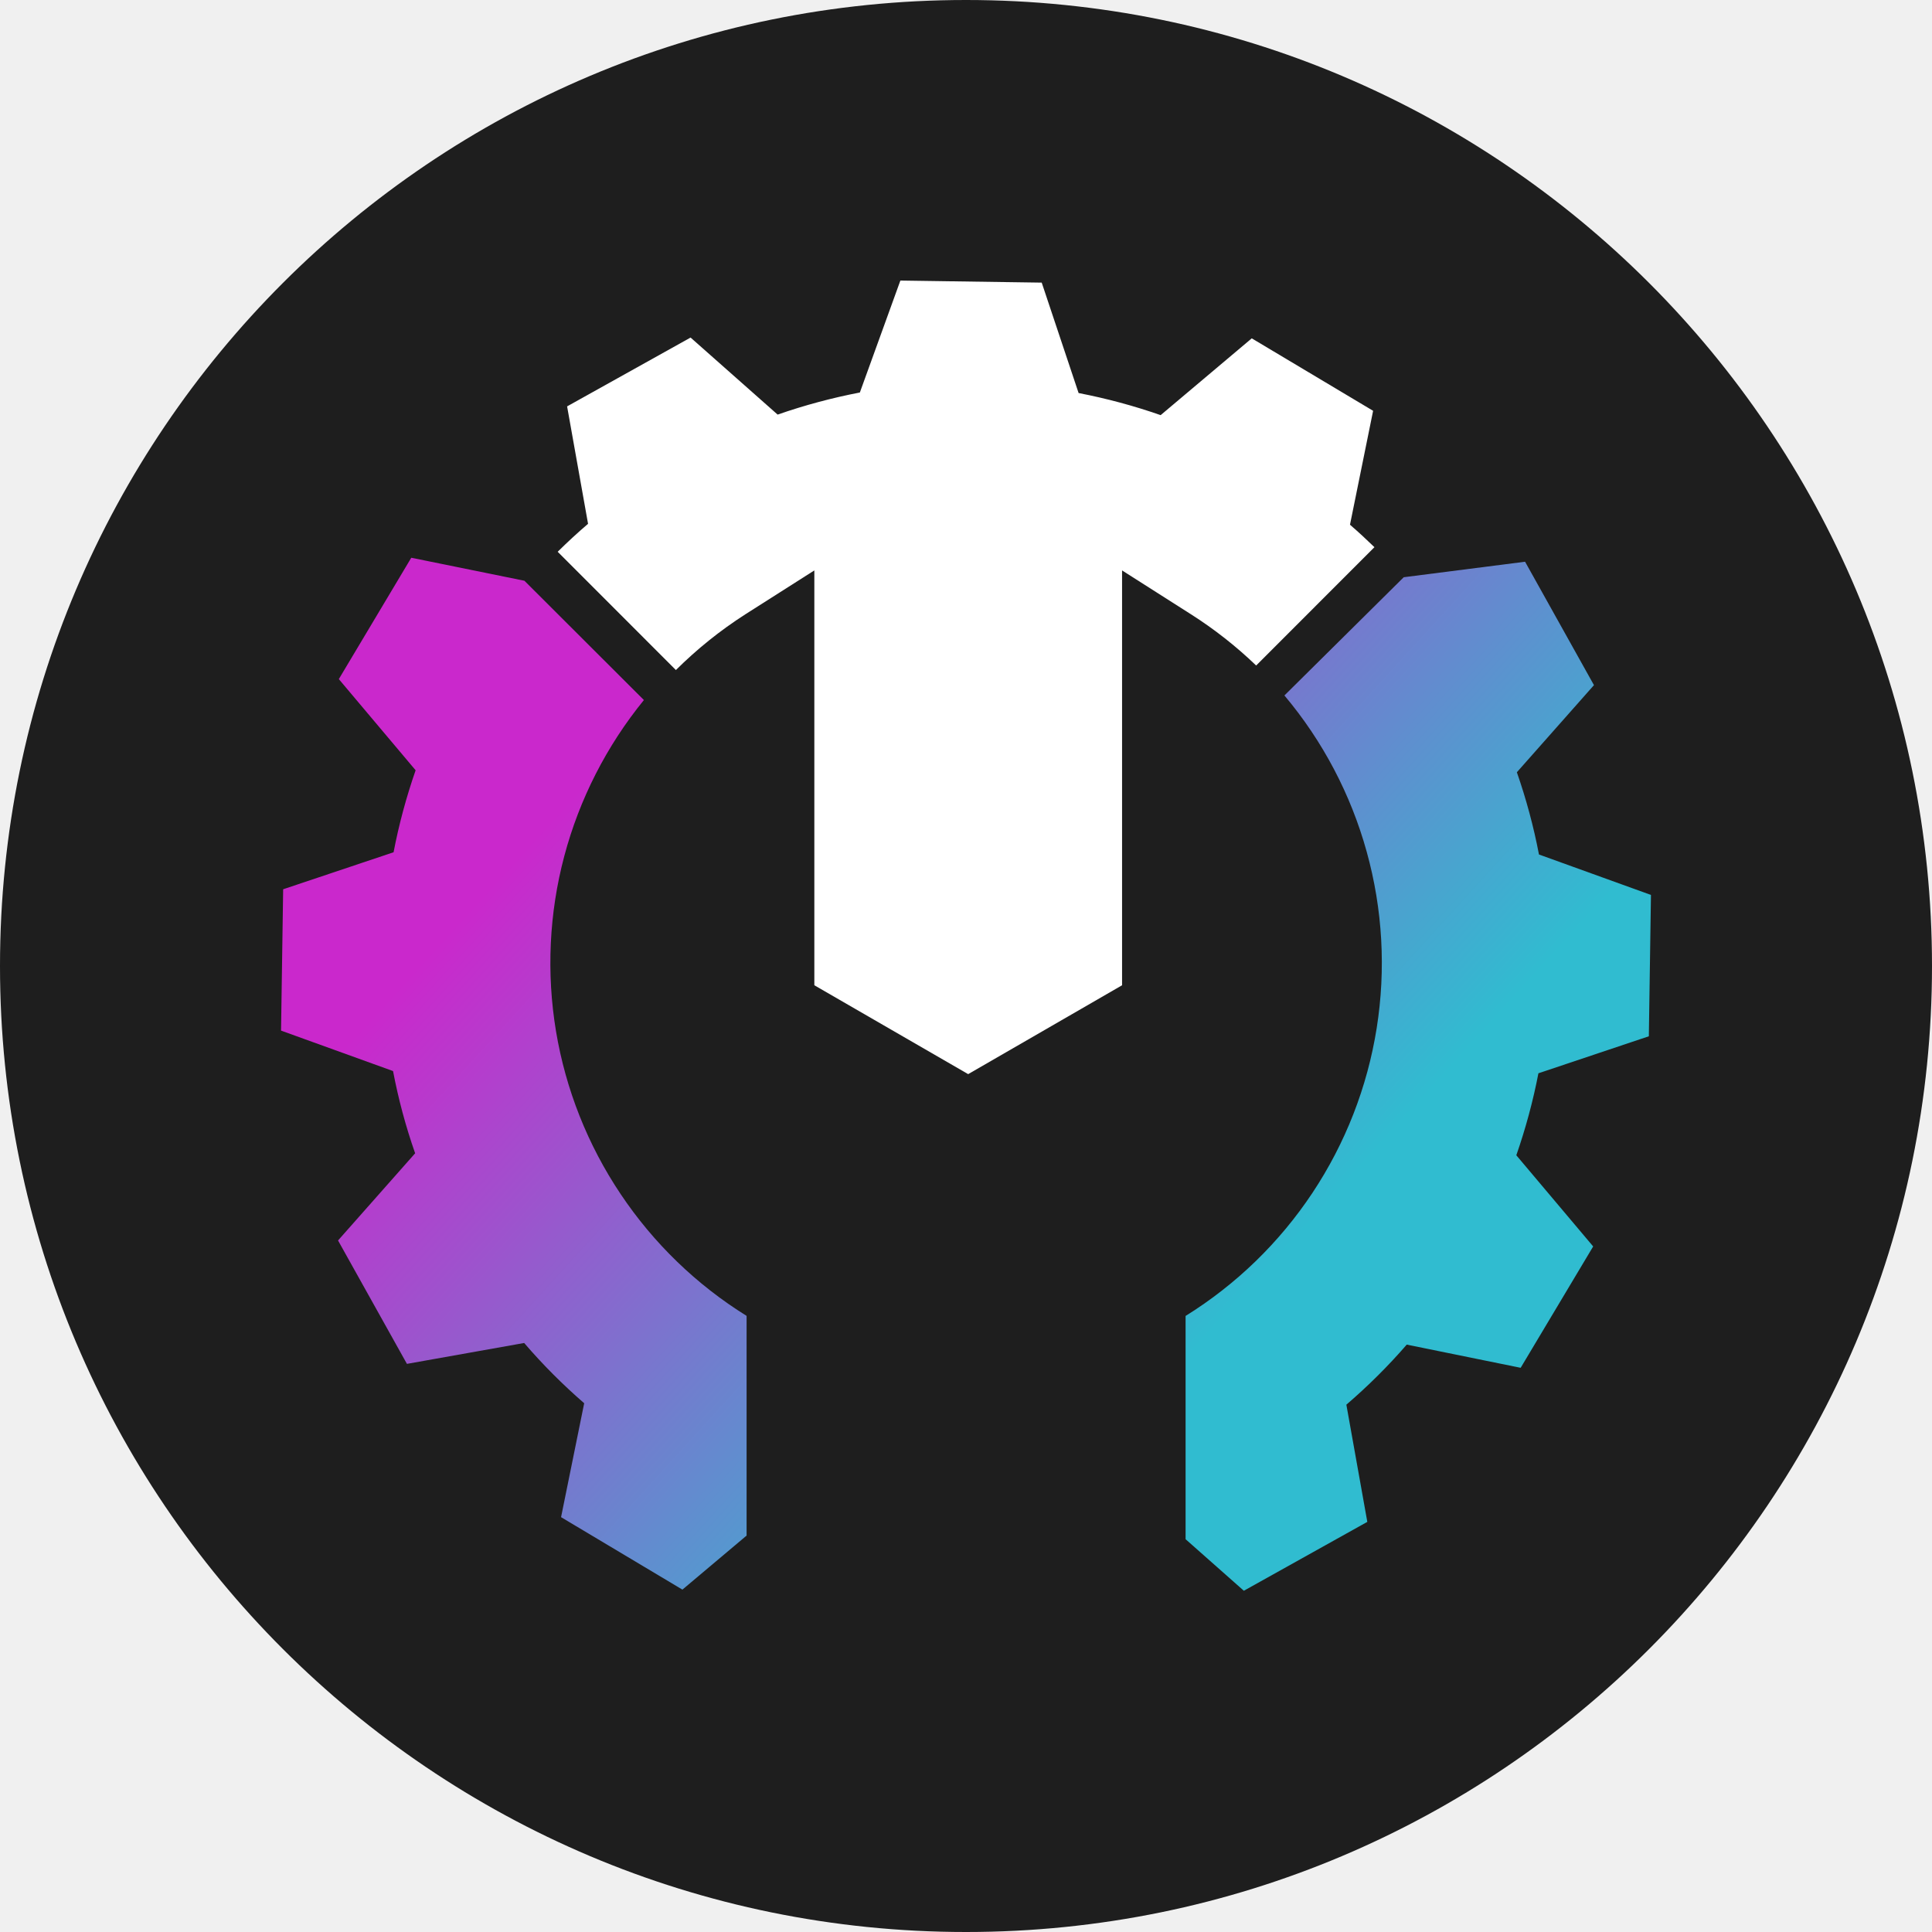
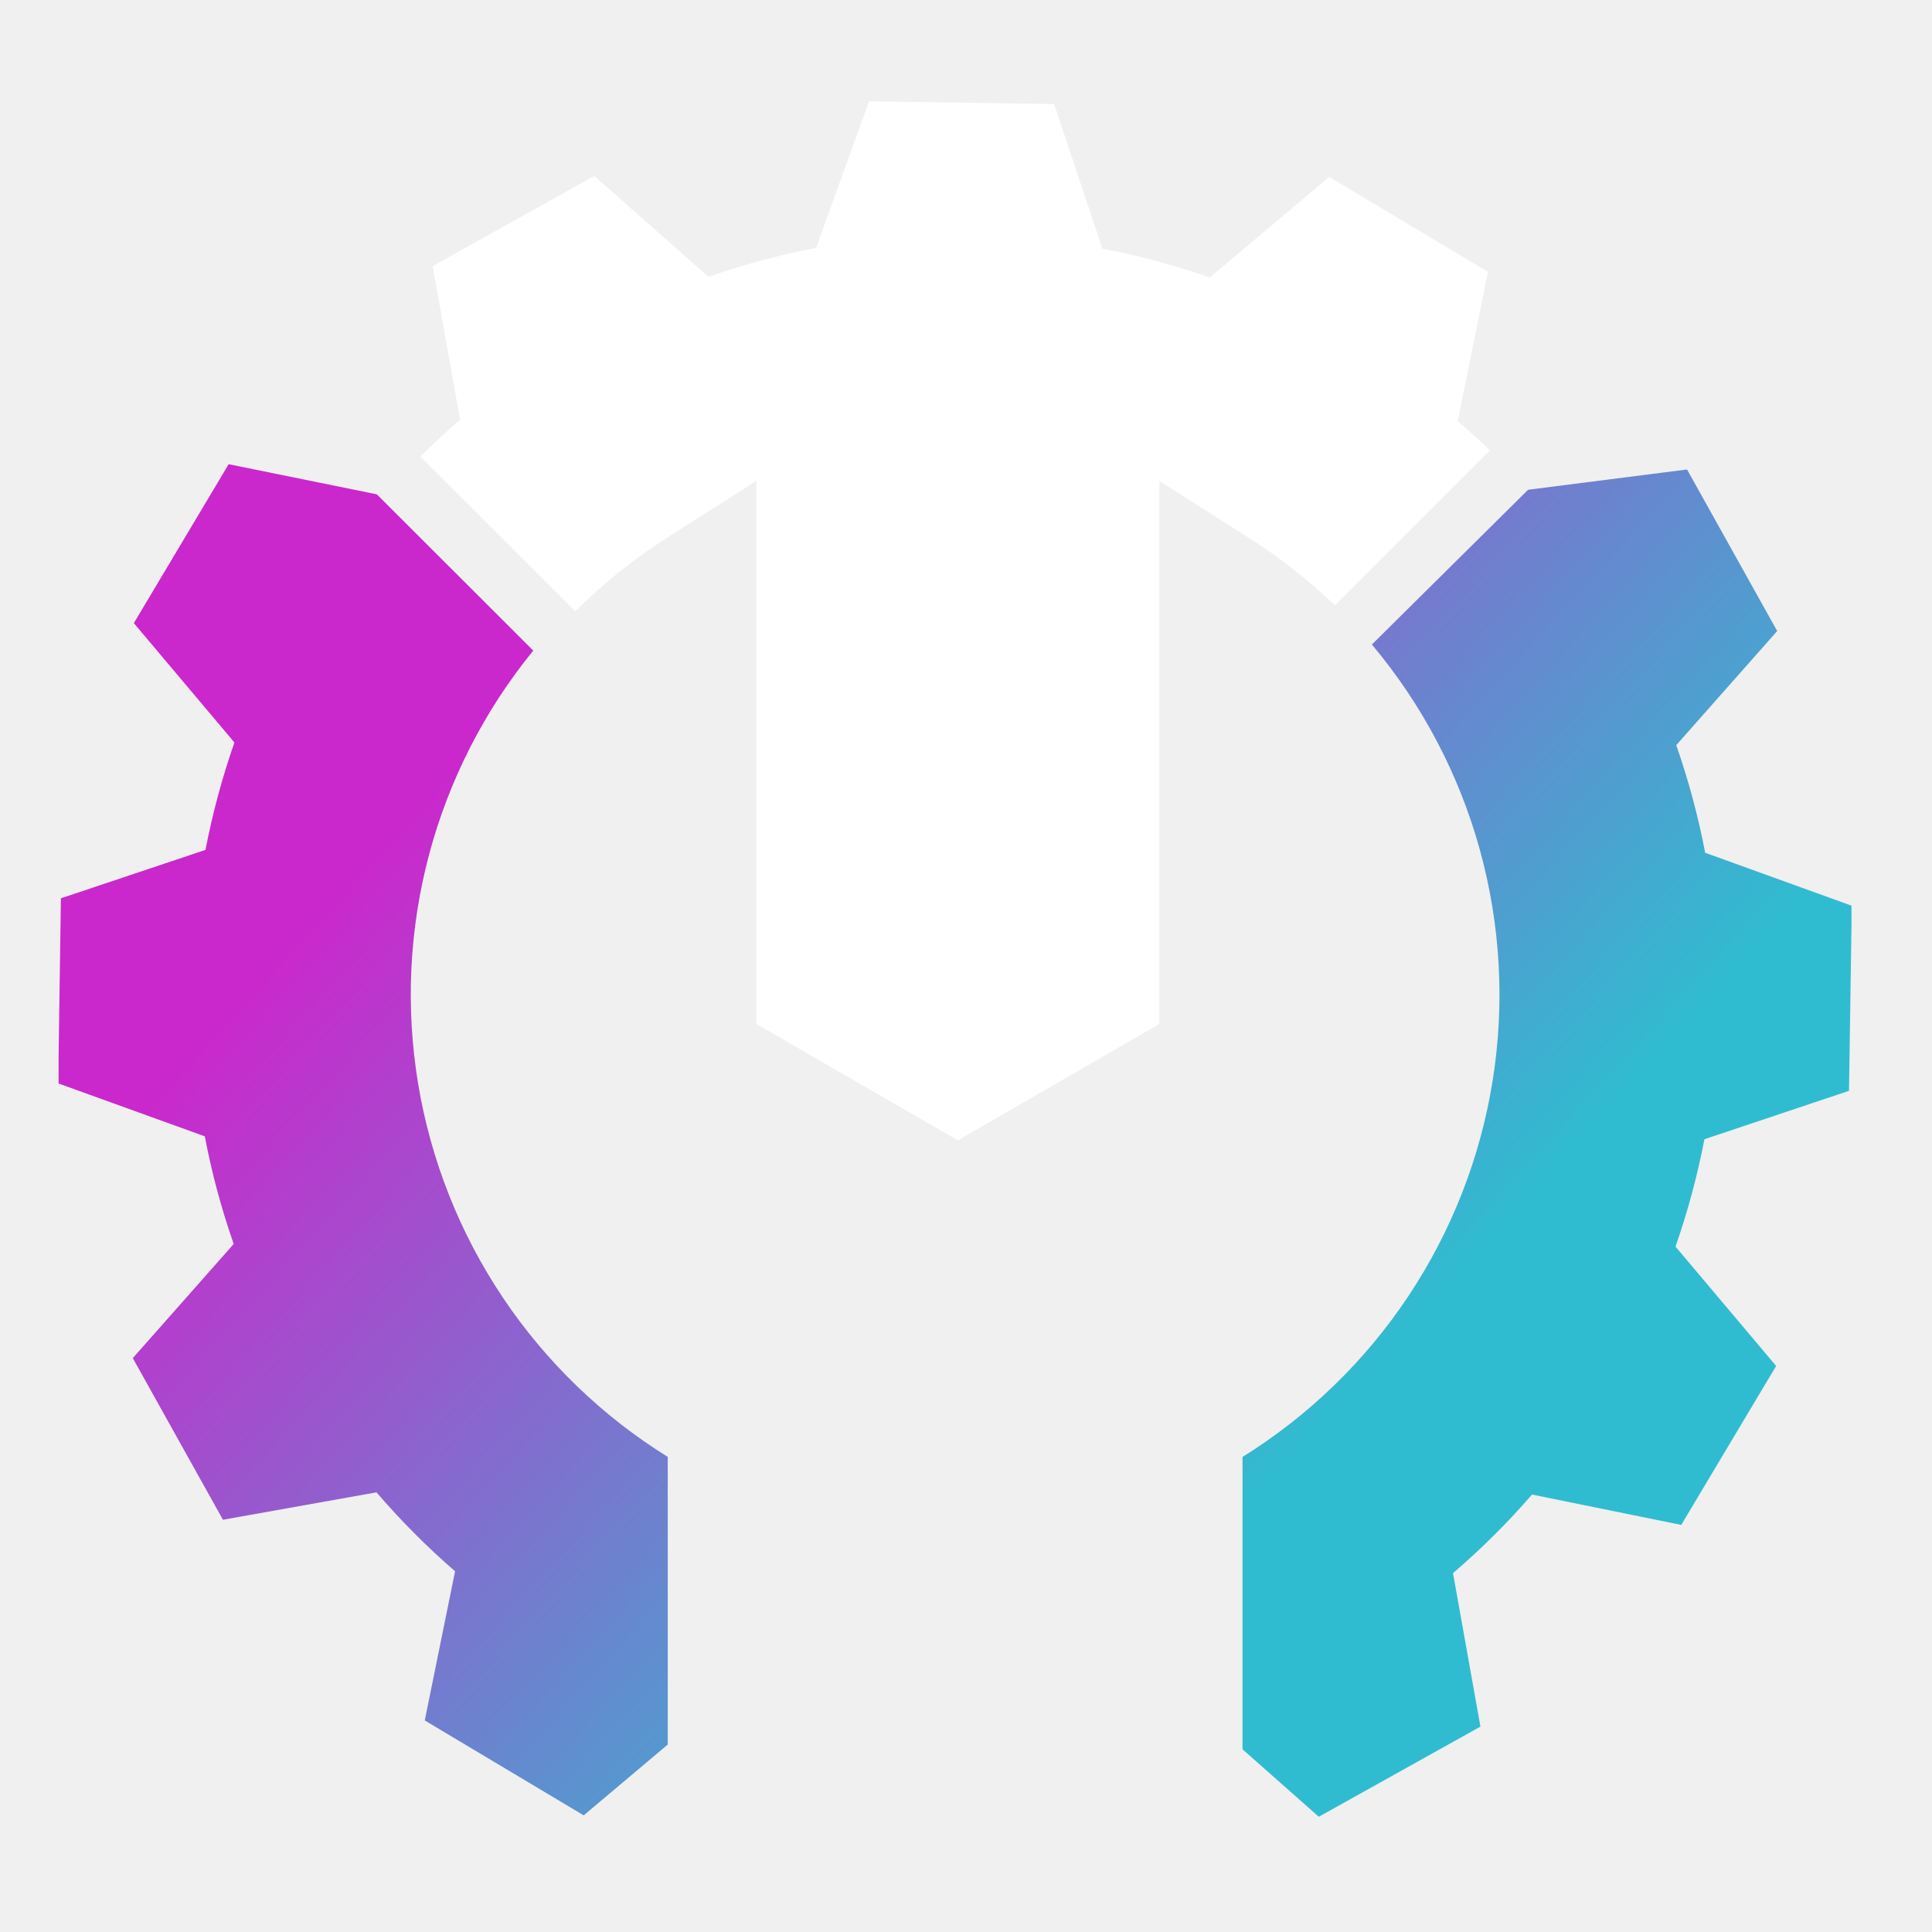
- <svg xmlns="http://www.w3.org/2000/svg" width="32" height="32" viewBox="0 0 32 32" fill="none">
-   <g clip-path="url(#clip0_12285_155369)">
-     <path d="M16 32C24.837 32 32 24.837 32 16C32 7.163 24.837 0 16 0C7.163 0 0 7.163 0 16C0 24.837 7.163 32 16 32Z" fill="#1E1E1E" />
-     <path fill-rule="evenodd" clip-rule="evenodd" d="M23.249 9.561L25.26 9.304L26.401 11.348L25.124 12.791C25.279 13.236 25.402 13.691 25.49 14.153L27.345 14.823L27.31 17.164L25.481 17.777C25.392 18.238 25.269 18.692 25.115 19.135L26.388 20.645L25.187 22.655L23.3 22.271C22.992 22.627 22.657 22.959 22.3 23.266L22.647 25.207L20.602 26.348L19.637 25.494V21.796C20.476 21.275 21.192 20.58 21.738 19.758C22.284 18.936 22.647 18.006 22.802 17.031C22.957 16.056 22.901 15.06 22.637 14.108C22.374 13.158 21.909 12.274 21.274 11.519L23.249 9.562L23.249 9.561ZM10.665 11.595C10.047 12.354 9.597 13.235 9.346 14.181C9.095 15.126 9.049 16.115 9.209 17.08C9.37 18.045 9.735 18.965 10.28 19.778C10.824 20.591 11.535 21.279 12.366 21.795V25.434L11.303 26.329L9.293 25.129L9.676 23.242C9.321 22.934 8.988 22.601 8.682 22.244L6.74 22.59L5.599 20.546L6.876 19.102C6.72 18.658 6.598 18.202 6.51 17.74L4.655 17.07L4.69 14.729L6.519 14.116C6.607 13.655 6.73 13.201 6.884 12.758L5.612 11.248L6.812 9.238L8.686 9.619L10.665 11.595Z" fill="url(#paint0_linear_12285_155369)" />
-     <path fill-rule="evenodd" clip-rule="evenodd" d="M9.393 6.731L11.438 5.591L12.88 6.867C13.325 6.712 13.78 6.59 14.242 6.501L14.913 4.647L17.254 4.681L17.865 6.51C18.326 6.599 18.78 6.721 19.224 6.876L20.733 5.604L22.743 6.804L22.36 8.691C22.498 8.81 22.633 8.935 22.765 9.063L20.806 11.023C20.475 10.705 20.114 10.421 19.727 10.175L18.585 9.448V16.319L17.311 17.055L16.036 17.791L14.762 17.055L13.488 16.319V9.448L12.345 10.175C11.93 10.441 11.545 10.75 11.195 11.098L9.237 9.139C9.398 8.98 9.565 8.825 9.74 8.676L9.393 6.731Z" fill="white" />
+ <svg xmlns="http://www.w3.org/2000/svg" width="48" height="48" viewBox="0 0 48 48" fill="none">
+   <g clip-path="url(#clip0_1805_3714)">
+     <g clip-path="url(#clip1_1805_3714)">
+       <path fill-rule="evenodd" clip-rule="evenodd" d="M37.962 12.168L41.914 11.664L44.154 15.678L41.646 18.513C41.951 19.386 42.191 20.279 42.365 21.187L46.007 22.503L45.938 27.101L42.346 28.304C42.172 29.209 41.931 30.101 41.628 30.972L44.128 33.937L41.77 37.886L38.063 37.132C37.458 37.83 36.802 38.482 36.1 39.084L36.781 42.897L32.765 45.137L30.87 43.461V36.197C32.516 35.174 33.923 33.809 34.996 32.194C36.068 30.58 36.781 28.753 37.086 26.839C37.391 24.925 37.28 22.968 36.763 21.1C36.245 19.232 35.331 17.497 34.084 16.013L37.964 12.169L37.962 12.168ZM13.249 16.164C12.034 17.653 11.151 19.384 10.658 21.241C10.165 23.099 10.074 25.04 10.39 26.935C10.706 28.831 11.422 30.637 12.491 32.234C13.56 33.831 14.958 35.182 16.59 36.196V43.343L14.502 45.102L10.553 42.744L11.306 39.038C10.608 38.433 9.956 37.778 9.354 37.077L5.539 37.758L3.299 33.742L5.806 30.907C5.501 30.034 5.261 29.14 5.088 28.232L1.446 26.916L1.513 22.318L5.105 21.115C5.28 20.209 5.52 19.318 5.824 18.447L3.325 15.481L5.681 11.533L9.362 12.281L13.249 16.164Z" fill="url(#paint0_linear_1805_3714)" />
+       <path fill-rule="evenodd" clip-rule="evenodd" d="M10.75 6.611L14.766 4.371L17.6 6.878C18.473 6.573 19.367 6.333 20.275 6.159L21.591 2.517L26.189 2.585L27.39 6.177C28.296 6.351 29.188 6.592 30.058 6.895L33.023 4.396L36.969 6.754L36.217 10.46C36.489 10.694 36.754 10.938 37.013 11.191L33.165 15.039C32.516 14.416 31.806 13.858 31.047 13.375L28.804 11.947V25.44L26.301 26.886L23.798 28.331L21.295 26.886L18.792 25.44V11.947L16.549 13.375C15.734 13.897 14.977 14.504 14.291 15.187L10.444 11.341C10.76 11.027 11.089 10.724 11.431 10.43L10.75 6.611Z" fill="white" />
+     </g>
  </g>
  <defs>
-     <linearGradient id="paint0_linear_12285_155369" x1="21.582" y1="20.393" x2="11.379" y2="11.1" gradientUnits="userSpaceOnUse">
+     <linearGradient id="paint0_linear_1805_3714" x1="34.688" y1="33.443" x2="14.651" y2="15.19" gradientUnits="userSpaceOnUse">
      <stop stop-color="#30BCD0" />
      <stop offset="1" stop-color="#CA28CC" />
    </linearGradient>
-     <clipPath id="clip0_12285_155369">
-       <rect width="32" height="32" fill="white" />
+     <clipPath id="clip0_1805_3714">
+       <rect width="48" height="48" rx="24" fill="white" />
+     </clipPath>
+     <clipPath id="clip1_1805_3714">
+       <rect width="44.544" height="42.612" fill="white" transform="translate(1.45551 2.52246)" />
    </clipPath>
  </defs>
</svg>
